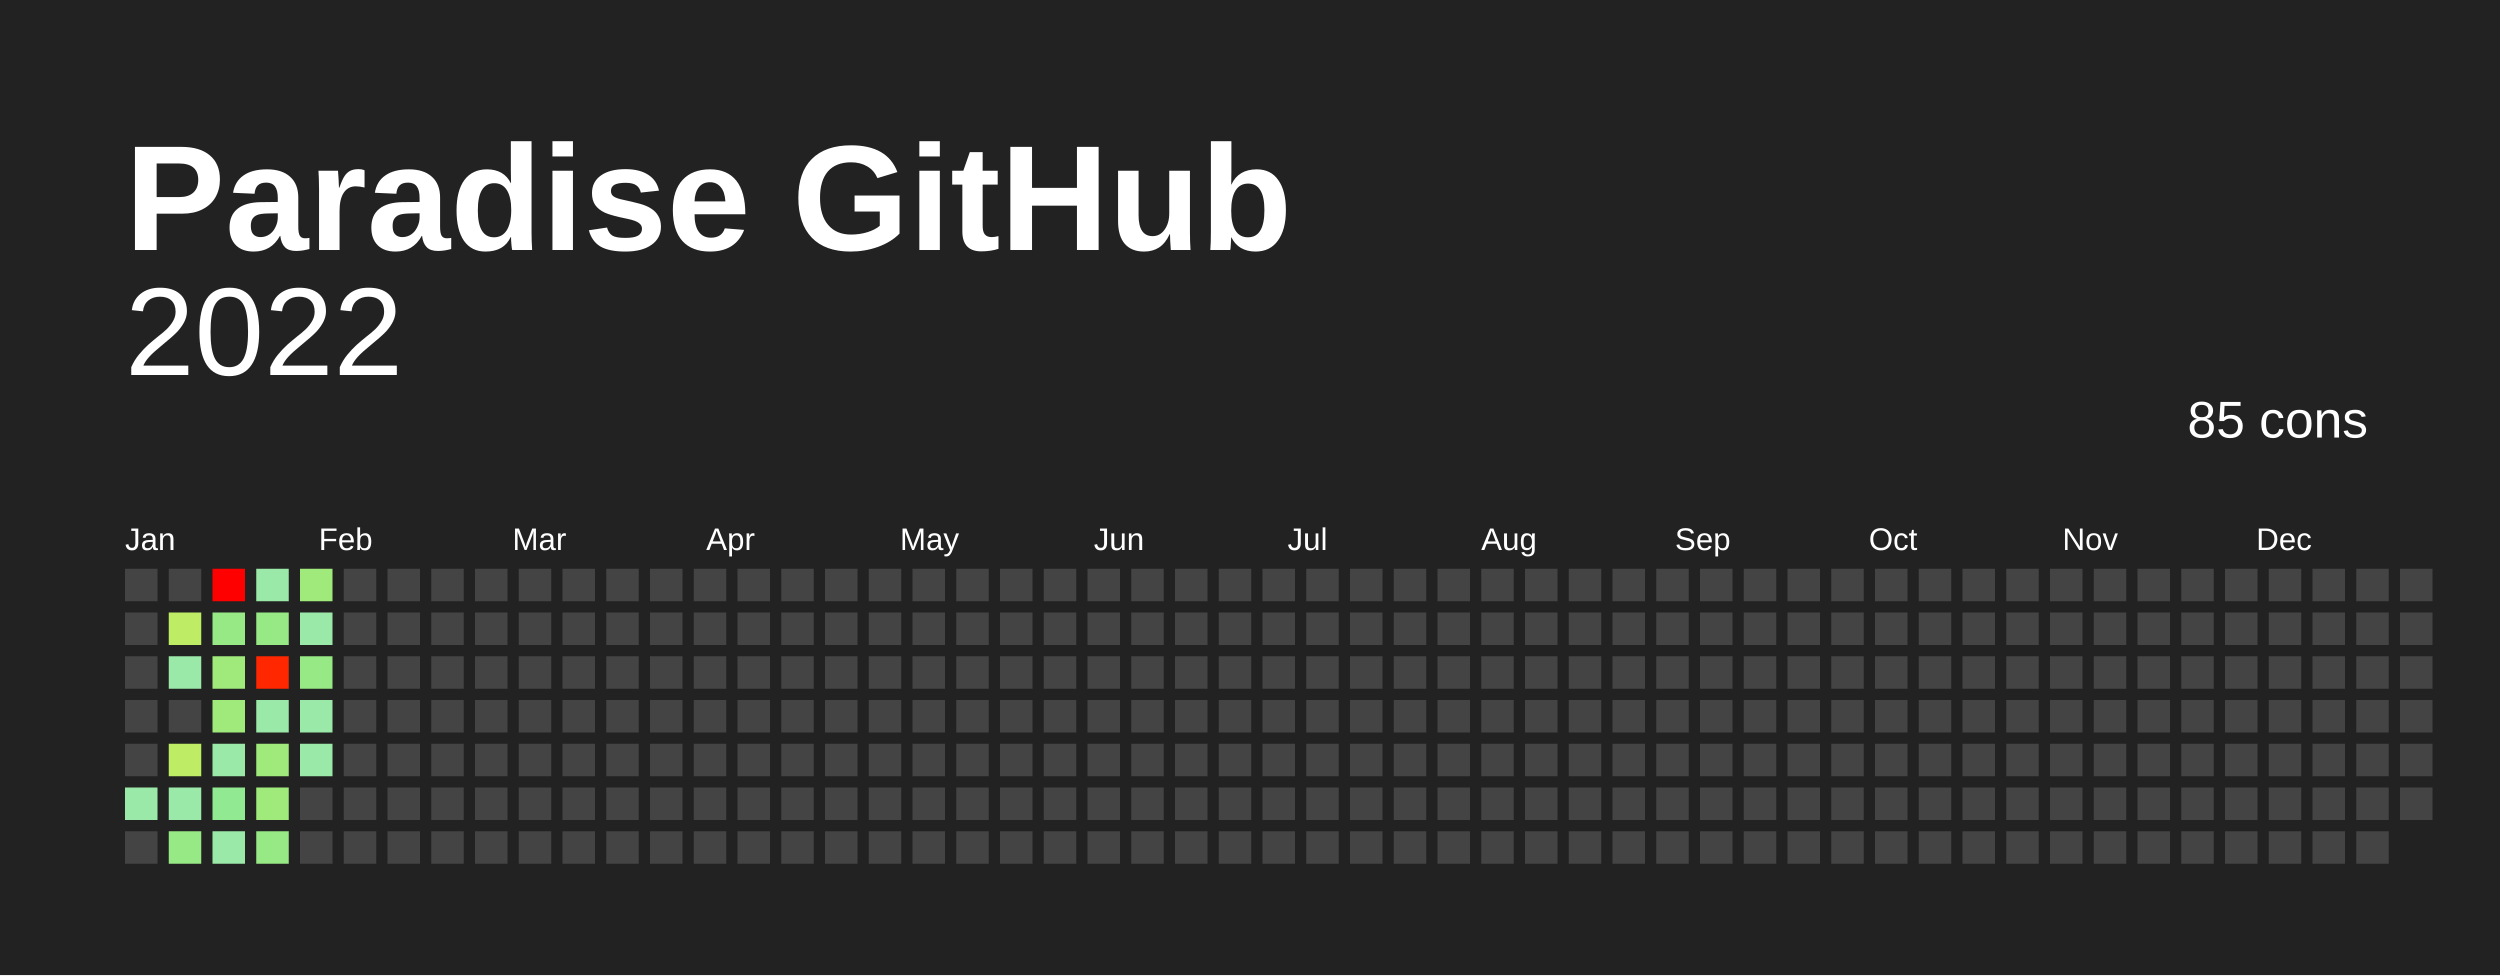
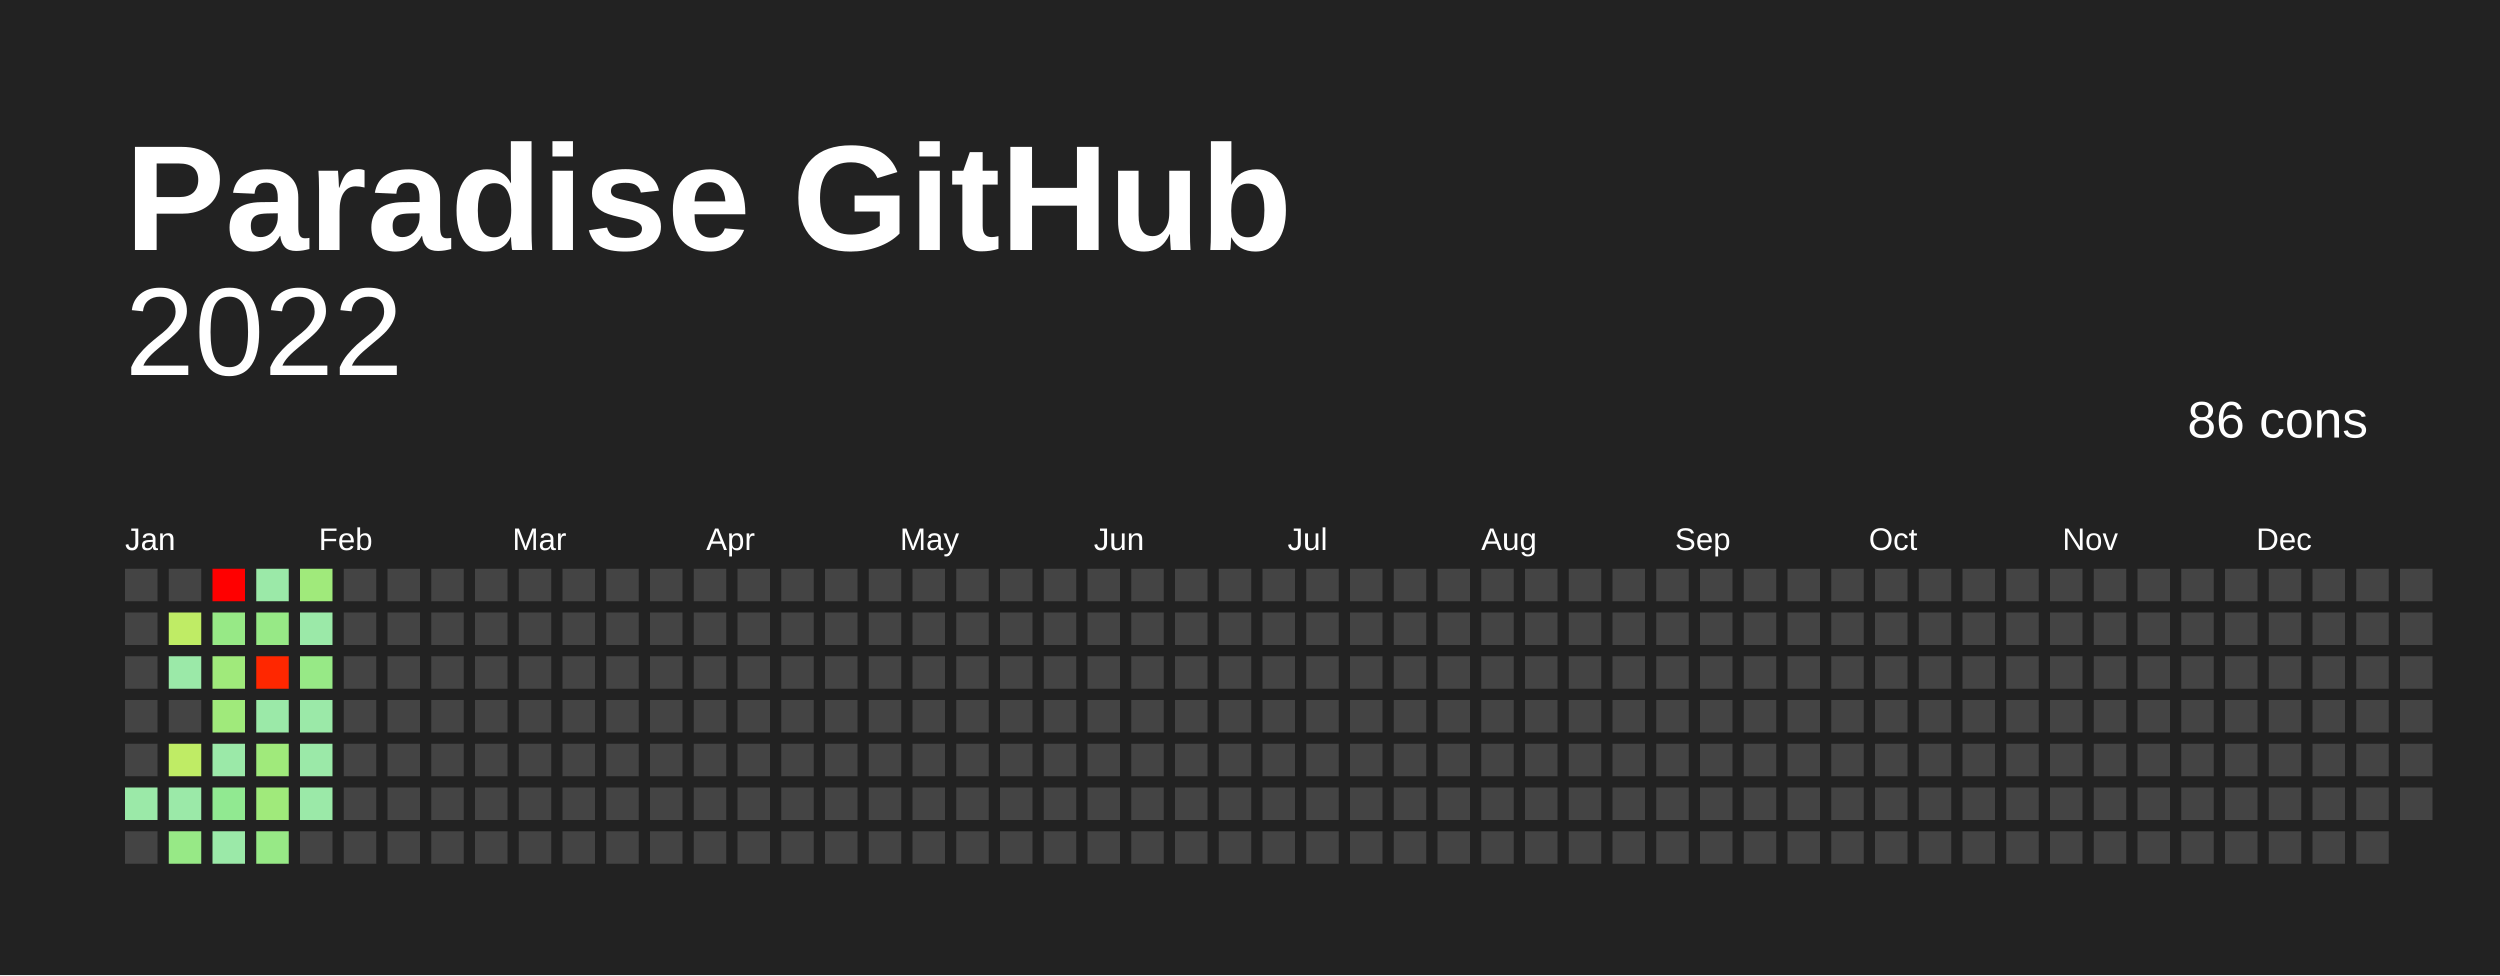
<svg xmlns="http://www.w3.org/2000/svg" baseProfile="full" height="78mm" version="1.1" viewBox="0,0,200,78" width="200mm">
  <defs />
  <rect fill="#222222" height="78" width="200" x="0" y="0" />
  <text fill="#FFFFFF" style="font-size:12px; font-family:Arial; font-weight:bold;" x="10" y="20">Paradise GitHub</text>
  <text alignment-baseline="hanging" fill="#FFFFFF" style="font-size:10.0px; font-family:Arial;" x="10" y="30">2022</text>
-   <text alignment-baseline="hanging" fill="#FFFFFF" style="font-size:4.125px; font-family:Arial;" x="175" y="35">85 cons</text>
+   <text alignment-baseline="hanging" fill="#FFFFFF" style="font-size:4.125px; font-family:Arial;" x="175" y="35">86 cons</text>
  <text fill="#FFFFFF" style="font-size:2.5px; font-family:Arial" x="10.0" y="44">Jan</text>
  <text fill="#FFFFFF" style="font-size:2.5px; font-family:Arial" x="25.5" y="44">Feb</text>
  <text fill="#FFFFFF" style="font-size:2.5px; font-family:Arial" x="41.0" y="44">Mar</text>
  <text fill="#FFFFFF" style="font-size:2.5px; font-family:Arial" x="56.5" y="44">Apr</text>
  <text fill="#FFFFFF" style="font-size:2.5px; font-family:Arial" x="72.0" y="44">May</text>
  <text fill="#FFFFFF" style="font-size:2.5px; font-family:Arial" x="87.5" y="44">Jun</text>
  <text fill="#FFFFFF" style="font-size:2.5px; font-family:Arial" x="103.0" y="44">Jul</text>
  <text fill="#FFFFFF" style="font-size:2.5px; font-family:Arial" x="118.5" y="44">Aug</text>
  <text fill="#FFFFFF" style="font-size:2.5px; font-family:Arial" x="134.0" y="44">Sep</text>
  <text fill="#FFFFFF" style="font-size:2.5px; font-family:Arial" x="149.5" y="44">Oct</text>
  <text fill="#FFFFFF" style="font-size:2.5px; font-family:Arial" x="165.0" y="44">Nov</text>
  <text fill="#FFFFFF" style="font-size:2.5px; font-family:Arial" x="180.5" y="44">Dec</text>
  <rect fill="#444444" height="2.6" width="2.6" x="10.0" y="45.5" />
  <rect fill="#444444" height="2.6" width="2.6" x="10.0" y="49.0" />
  <rect fill="#444444" height="2.6" width="2.6" x="10.0" y="52.5" />
  <rect fill="#444444" height="2.6" width="2.6" x="10.0" y="56.0" />
  <rect fill="#444444" height="2.6" width="2.6" x="10.0" y="59.5" />
  <rect fill="#9be9a8" height="2.6" width="2.6" x="10.0" y="63.0" />
  <rect fill="#444444" height="2.6" width="2.6" x="10.0" y="66.5" />
  <rect fill="#444444" height="2.6" width="2.6" x="13.5" y="45.5" />
  <rect fill="#bfec65" height="2.6" width="2.6" x="13.5" y="49.0" />
  <rect fill="#9be9a8" height="2.6" width="2.6" x="13.5" y="52.5" />
  <rect fill="#444444" height="2.6" width="2.6" x="13.5" y="56.0" />
  <rect fill="#bfec65" height="2.6" width="2.6" x="13.5" y="59.5" />
  <rect fill="#9be9a8" height="2.6" width="2.6" x="13.5" y="63.0" />
  <rect fill="#97e986" height="2.6" width="2.6" x="13.5" y="66.5" />
  <rect fill="red" height="2.6" width="2.6" x="17.0" y="45.5" />
  <rect fill="#97e986" height="2.6" width="2.6" x="17.0" y="49.0" />
  <rect fill="#a0ea7b" height="2.6" width="2.6" x="17.0" y="52.5" />
  <rect fill="#a0ea7b" height="2.6" width="2.6" x="17.0" y="56.0" />
  <rect fill="#9be9a8" height="2.6" width="2.6" x="17.0" y="59.5" />
  <rect fill="#91e991" height="2.6" width="2.6" x="17.0" y="63.0" />
  <rect fill="#9be9a8" height="2.6" width="2.6" x="17.0" y="66.5" />
  <rect fill="#9be9a8" height="2.6" width="2.6" x="20.5" y="45.5" />
  <rect fill="#97e986" height="2.6" width="2.6" x="20.5" y="49.0" />
  <rect fill="#ff2700" height="2.6" width="2.6" x="20.5" y="52.5" />
  <rect fill="#9be9a8" height="2.6" width="2.6" x="20.5" y="56.0" />
  <rect fill="#a0ea7b" height="2.6" width="2.6" x="20.5" y="59.5" />
  <rect fill="#a0ea7b" height="2.6" width="2.6" x="20.5" y="63.0" />
  <rect fill="#97e986" height="2.6" width="2.6" x="20.5" y="66.5" />
  <rect fill="#a0ea7b" height="2.6" width="2.6" x="24.0" y="45.5" />
  <rect fill="#9be9a8" height="2.6" width="2.6" x="24.0" y="49.0" />
  <rect fill="#97e986" height="2.6" width="2.6" x="24.0" y="52.5" />
  <rect fill="#9be9a8" height="2.6" width="2.6" x="24.0" y="56.0" />
  <rect fill="#9be9a8" height="2.6" width="2.6" x="24.0" y="59.5" />
-   <rect fill="#444444" height="2.6" width="2.6" x="24.0" y="63.0" />
+   <rect fill="#9be9a8" height="2.6" width="2.6" x="24.0" y="63.0" />
  <rect fill="#444444" height="2.6" width="2.6" x="24.0" y="66.5" />
  <rect fill="#444444" height="2.6" width="2.6" x="27.5" y="45.5" />
  <rect fill="#444444" height="2.6" width="2.6" x="27.5" y="49.0" />
  <rect fill="#444444" height="2.6" width="2.6" x="27.5" y="52.5" />
  <rect fill="#444444" height="2.6" width="2.6" x="27.5" y="56.0" />
  <rect fill="#444444" height="2.6" width="2.6" x="27.5" y="59.5" />
  <rect fill="#444444" height="2.6" width="2.6" x="27.5" y="63.0" />
  <rect fill="#444444" height="2.6" width="2.6" x="27.5" y="66.5" />
  <rect fill="#444444" height="2.6" width="2.6" x="31.0" y="45.5" />
  <rect fill="#444444" height="2.6" width="2.6" x="31.0" y="49.0" />
  <rect fill="#444444" height="2.6" width="2.6" x="31.0" y="52.5" />
  <rect fill="#444444" height="2.6" width="2.6" x="31.0" y="56.0" />
  <rect fill="#444444" height="2.6" width="2.6" x="31.0" y="59.5" />
  <rect fill="#444444" height="2.6" width="2.6" x="31.0" y="63.0" />
  <rect fill="#444444" height="2.6" width="2.6" x="31.0" y="66.5" />
  <rect fill="#444444" height="2.6" width="2.6" x="34.5" y="45.5" />
  <rect fill="#444444" height="2.6" width="2.6" x="34.5" y="49.0" />
  <rect fill="#444444" height="2.6" width="2.6" x="34.5" y="52.5" />
  <rect fill="#444444" height="2.6" width="2.6" x="34.5" y="56.0" />
  <rect fill="#444444" height="2.6" width="2.6" x="34.5" y="59.5" />
  <rect fill="#444444" height="2.6" width="2.6" x="34.5" y="63.0" />
  <rect fill="#444444" height="2.6" width="2.6" x="34.5" y="66.5" />
  <rect fill="#444444" height="2.6" width="2.6" x="38.0" y="45.5" />
  <rect fill="#444444" height="2.6" width="2.6" x="38.0" y="49.0" />
  <rect fill="#444444" height="2.6" width="2.6" x="38.0" y="52.5" />
  <rect fill="#444444" height="2.6" width="2.6" x="38.0" y="56.0" />
  <rect fill="#444444" height="2.6" width="2.6" x="38.0" y="59.5" />
  <rect fill="#444444" height="2.6" width="2.6" x="38.0" y="63.0" />
  <rect fill="#444444" height="2.6" width="2.6" x="38.0" y="66.5" />
  <rect fill="#444444" height="2.6" width="2.6" x="41.5" y="45.5" />
  <rect fill="#444444" height="2.6" width="2.6" x="41.5" y="49.0" />
  <rect fill="#444444" height="2.6" width="2.6" x="41.5" y="52.5" />
  <rect fill="#444444" height="2.6" width="2.6" x="41.5" y="56.0" />
  <rect fill="#444444" height="2.6" width="2.6" x="41.5" y="59.5" />
  <rect fill="#444444" height="2.6" width="2.6" x="41.5" y="63.0" />
  <rect fill="#444444" height="2.6" width="2.6" x="41.5" y="66.5" />
  <rect fill="#444444" height="2.6" width="2.6" x="45.0" y="45.5" />
  <rect fill="#444444" height="2.6" width="2.6" x="45.0" y="49.0" />
  <rect fill="#444444" height="2.6" width="2.6" x="45.0" y="52.5" />
  <rect fill="#444444" height="2.6" width="2.6" x="45.0" y="56.0" />
  <rect fill="#444444" height="2.6" width="2.6" x="45.0" y="59.5" />
  <rect fill="#444444" height="2.6" width="2.6" x="45.0" y="63.0" />
  <rect fill="#444444" height="2.6" width="2.6" x="45.0" y="66.5" />
  <rect fill="#444444" height="2.6" width="2.6" x="48.5" y="45.5" />
  <rect fill="#444444" height="2.6" width="2.6" x="48.5" y="49.0" />
  <rect fill="#444444" height="2.6" width="2.6" x="48.5" y="52.5" />
  <rect fill="#444444" height="2.6" width="2.6" x="48.5" y="56.0" />
  <rect fill="#444444" height="2.6" width="2.6" x="48.5" y="59.5" />
  <rect fill="#444444" height="2.6" width="2.6" x="48.5" y="63.0" />
  <rect fill="#444444" height="2.6" width="2.6" x="48.5" y="66.5" />
  <rect fill="#444444" height="2.6" width="2.6" x="52.0" y="45.5" />
  <rect fill="#444444" height="2.6" width="2.6" x="52.0" y="49.0" />
  <rect fill="#444444" height="2.6" width="2.6" x="52.0" y="52.5" />
  <rect fill="#444444" height="2.6" width="2.6" x="52.0" y="56.0" />
  <rect fill="#444444" height="2.6" width="2.6" x="52.0" y="59.5" />
  <rect fill="#444444" height="2.6" width="2.6" x="52.0" y="63.0" />
  <rect fill="#444444" height="2.6" width="2.6" x="52.0" y="66.5" />
  <rect fill="#444444" height="2.6" width="2.6" x="55.5" y="45.5" />
  <rect fill="#444444" height="2.6" width="2.6" x="55.5" y="49.0" />
  <rect fill="#444444" height="2.6" width="2.6" x="55.5" y="52.5" />
  <rect fill="#444444" height="2.6" width="2.6" x="55.5" y="56.0" />
  <rect fill="#444444" height="2.6" width="2.6" x="55.5" y="59.5" />
  <rect fill="#444444" height="2.6" width="2.6" x="55.5" y="63.0" />
  <rect fill="#444444" height="2.6" width="2.6" x="55.5" y="66.5" />
  <rect fill="#444444" height="2.6" width="2.6" x="59.0" y="45.5" />
  <rect fill="#444444" height="2.6" width="2.6" x="59.0" y="49.0" />
  <rect fill="#444444" height="2.6" width="2.6" x="59.0" y="52.5" />
  <rect fill="#444444" height="2.6" width="2.6" x="59.0" y="56.0" />
  <rect fill="#444444" height="2.6" width="2.6" x="59.0" y="59.5" />
  <rect fill="#444444" height="2.6" width="2.6" x="59.0" y="63.0" />
  <rect fill="#444444" height="2.6" width="2.6" x="59.0" y="66.5" />
  <rect fill="#444444" height="2.6" width="2.6" x="62.5" y="45.5" />
  <rect fill="#444444" height="2.6" width="2.6" x="62.5" y="49.0" />
  <rect fill="#444444" height="2.6" width="2.6" x="62.5" y="52.5" />
  <rect fill="#444444" height="2.6" width="2.6" x="62.5" y="56.0" />
  <rect fill="#444444" height="2.6" width="2.6" x="62.5" y="59.5" />
  <rect fill="#444444" height="2.6" width="2.6" x="62.5" y="63.0" />
  <rect fill="#444444" height="2.6" width="2.6" x="62.5" y="66.5" />
  <rect fill="#444444" height="2.6" width="2.6" x="66.0" y="45.5" />
  <rect fill="#444444" height="2.6" width="2.6" x="66.0" y="49.0" />
  <rect fill="#444444" height="2.6" width="2.6" x="66.0" y="52.5" />
  <rect fill="#444444" height="2.6" width="2.6" x="66.0" y="56.0" />
  <rect fill="#444444" height="2.6" width="2.6" x="66.0" y="59.5" />
  <rect fill="#444444" height="2.6" width="2.6" x="66.0" y="63.0" />
  <rect fill="#444444" height="2.6" width="2.6" x="66.0" y="66.5" />
  <rect fill="#444444" height="2.6" width="2.6" x="69.5" y="45.5" />
  <rect fill="#444444" height="2.6" width="2.6" x="69.5" y="49.0" />
  <rect fill="#444444" height="2.6" width="2.6" x="69.5" y="52.5" />
  <rect fill="#444444" height="2.6" width="2.6" x="69.5" y="56.0" />
  <rect fill="#444444" height="2.6" width="2.6" x="69.5" y="59.5" />
  <rect fill="#444444" height="2.6" width="2.6" x="69.5" y="63.0" />
  <rect fill="#444444" height="2.6" width="2.6" x="69.5" y="66.5" />
  <rect fill="#444444" height="2.6" width="2.6" x="73.0" y="45.5" />
  <rect fill="#444444" height="2.6" width="2.6" x="73.0" y="49.0" />
  <rect fill="#444444" height="2.6" width="2.6" x="73.0" y="52.5" />
  <rect fill="#444444" height="2.6" width="2.6" x="73.0" y="56.0" />
  <rect fill="#444444" height="2.6" width="2.6" x="73.0" y="59.5" />
  <rect fill="#444444" height="2.6" width="2.6" x="73.0" y="63.0" />
  <rect fill="#444444" height="2.6" width="2.6" x="73.0" y="66.5" />
  <rect fill="#444444" height="2.6" width="2.6" x="76.5" y="45.5" />
  <rect fill="#444444" height="2.6" width="2.6" x="76.5" y="49.0" />
  <rect fill="#444444" height="2.6" width="2.6" x="76.5" y="52.5" />
  <rect fill="#444444" height="2.6" width="2.6" x="76.5" y="56.0" />
  <rect fill="#444444" height="2.6" width="2.6" x="76.5" y="59.5" />
  <rect fill="#444444" height="2.6" width="2.6" x="76.5" y="63.0" />
  <rect fill="#444444" height="2.6" width="2.6" x="76.5" y="66.5" />
  <rect fill="#444444" height="2.6" width="2.6" x="80.0" y="45.5" />
  <rect fill="#444444" height="2.6" width="2.6" x="80.0" y="49.0" />
  <rect fill="#444444" height="2.6" width="2.6" x="80.0" y="52.5" />
  <rect fill="#444444" height="2.6" width="2.6" x="80.0" y="56.0" />
  <rect fill="#444444" height="2.6" width="2.6" x="80.0" y="59.5" />
  <rect fill="#444444" height="2.6" width="2.6" x="80.0" y="63.0" />
  <rect fill="#444444" height="2.6" width="2.6" x="80.0" y="66.5" />
  <rect fill="#444444" height="2.6" width="2.6" x="83.5" y="45.5" />
  <rect fill="#444444" height="2.6" width="2.6" x="83.5" y="49.0" />
  <rect fill="#444444" height="2.6" width="2.6" x="83.5" y="52.5" />
  <rect fill="#444444" height="2.6" width="2.6" x="83.5" y="56.0" />
  <rect fill="#444444" height="2.6" width="2.6" x="83.5" y="59.5" />
  <rect fill="#444444" height="2.6" width="2.6" x="83.5" y="63.0" />
  <rect fill="#444444" height="2.6" width="2.6" x="83.5" y="66.5" />
  <rect fill="#444444" height="2.6" width="2.6" x="87.0" y="45.5" />
  <rect fill="#444444" height="2.6" width="2.6" x="87.0" y="49.0" />
  <rect fill="#444444" height="2.6" width="2.6" x="87.0" y="52.5" />
  <rect fill="#444444" height="2.6" width="2.6" x="87.0" y="56.0" />
  <rect fill="#444444" height="2.6" width="2.6" x="87.0" y="59.5" />
  <rect fill="#444444" height="2.6" width="2.6" x="87.0" y="63.0" />
  <rect fill="#444444" height="2.6" width="2.6" x="87.0" y="66.5" />
  <rect fill="#444444" height="2.6" width="2.6" x="90.5" y="45.5" />
  <rect fill="#444444" height="2.6" width="2.6" x="90.5" y="49.0" />
  <rect fill="#444444" height="2.6" width="2.6" x="90.5" y="52.5" />
  <rect fill="#444444" height="2.6" width="2.6" x="90.5" y="56.0" />
  <rect fill="#444444" height="2.6" width="2.6" x="90.5" y="59.5" />
  <rect fill="#444444" height="2.6" width="2.6" x="90.5" y="63.0" />
  <rect fill="#444444" height="2.6" width="2.6" x="90.5" y="66.5" />
  <rect fill="#444444" height="2.6" width="2.6" x="94.0" y="45.5" />
  <rect fill="#444444" height="2.6" width="2.6" x="94.0" y="49.0" />
  <rect fill="#444444" height="2.6" width="2.6" x="94.0" y="52.5" />
  <rect fill="#444444" height="2.6" width="2.6" x="94.0" y="56.0" />
  <rect fill="#444444" height="2.6" width="2.6" x="94.0" y="59.5" />
  <rect fill="#444444" height="2.6" width="2.6" x="94.0" y="63.0" />
  <rect fill="#444444" height="2.6" width="2.6" x="94.0" y="66.5" />
  <rect fill="#444444" height="2.6" width="2.6" x="97.5" y="45.5" />
  <rect fill="#444444" height="2.6" width="2.6" x="97.5" y="49.0" />
  <rect fill="#444444" height="2.6" width="2.6" x="97.5" y="52.5" />
  <rect fill="#444444" height="2.6" width="2.6" x="97.5" y="56.0" />
  <rect fill="#444444" height="2.6" width="2.6" x="97.5" y="59.5" />
  <rect fill="#444444" height="2.6" width="2.6" x="97.5" y="63.0" />
  <rect fill="#444444" height="2.6" width="2.6" x="97.5" y="66.5" />
  <rect fill="#444444" height="2.6" width="2.6" x="101.0" y="45.5" />
  <rect fill="#444444" height="2.6" width="2.6" x="101.0" y="49.0" />
  <rect fill="#444444" height="2.6" width="2.6" x="101.0" y="52.5" />
  <rect fill="#444444" height="2.6" width="2.6" x="101.0" y="56.0" />
  <rect fill="#444444" height="2.6" width="2.6" x="101.0" y="59.5" />
  <rect fill="#444444" height="2.6" width="2.6" x="101.0" y="63.0" />
  <rect fill="#444444" height="2.6" width="2.6" x="101.0" y="66.5" />
  <rect fill="#444444" height="2.6" width="2.6" x="104.5" y="45.5" />
  <rect fill="#444444" height="2.6" width="2.6" x="104.5" y="49.0" />
  <rect fill="#444444" height="2.6" width="2.6" x="104.5" y="52.5" />
  <rect fill="#444444" height="2.6" width="2.6" x="104.5" y="56.0" />
  <rect fill="#444444" height="2.6" width="2.6" x="104.5" y="59.5" />
  <rect fill="#444444" height="2.6" width="2.6" x="104.5" y="63.0" />
  <rect fill="#444444" height="2.6" width="2.6" x="104.5" y="66.5" />
  <rect fill="#444444" height="2.6" width="2.6" x="108.0" y="45.5" />
  <rect fill="#444444" height="2.6" width="2.6" x="108.0" y="49.0" />
  <rect fill="#444444" height="2.6" width="2.6" x="108.0" y="52.5" />
  <rect fill="#444444" height="2.6" width="2.6" x="108.0" y="56.0" />
  <rect fill="#444444" height="2.6" width="2.6" x="108.0" y="59.5" />
  <rect fill="#444444" height="2.6" width="2.6" x="108.0" y="63.0" />
  <rect fill="#444444" height="2.6" width="2.6" x="108.0" y="66.5" />
  <rect fill="#444444" height="2.6" width="2.6" x="111.5" y="45.5" />
  <rect fill="#444444" height="2.6" width="2.6" x="111.5" y="49.0" />
  <rect fill="#444444" height="2.6" width="2.6" x="111.5" y="52.5" />
  <rect fill="#444444" height="2.6" width="2.6" x="111.5" y="56.0" />
  <rect fill="#444444" height="2.6" width="2.6" x="111.5" y="59.5" />
  <rect fill="#444444" height="2.6" width="2.6" x="111.5" y="63.0" />
  <rect fill="#444444" height="2.6" width="2.6" x="111.5" y="66.5" />
  <rect fill="#444444" height="2.6" width="2.6" x="115.0" y="45.5" />
  <rect fill="#444444" height="2.6" width="2.6" x="115.0" y="49.0" />
  <rect fill="#444444" height="2.6" width="2.6" x="115.0" y="52.5" />
  <rect fill="#444444" height="2.6" width="2.6" x="115.0" y="56.0" />
  <rect fill="#444444" height="2.6" width="2.6" x="115.0" y="59.5" />
  <rect fill="#444444" height="2.6" width="2.6" x="115.0" y="63.0" />
  <rect fill="#444444" height="2.6" width="2.6" x="115.0" y="66.5" />
  <rect fill="#444444" height="2.6" width="2.6" x="118.5" y="45.5" />
  <rect fill="#444444" height="2.6" width="2.6" x="118.5" y="49.0" />
  <rect fill="#444444" height="2.6" width="2.6" x="118.5" y="52.5" />
  <rect fill="#444444" height="2.6" width="2.6" x="118.5" y="56.0" />
  <rect fill="#444444" height="2.6" width="2.6" x="118.5" y="59.5" />
  <rect fill="#444444" height="2.6" width="2.6" x="118.5" y="63.0" />
  <rect fill="#444444" height="2.6" width="2.6" x="118.5" y="66.5" />
  <rect fill="#444444" height="2.6" width="2.6" x="122.0" y="45.5" />
  <rect fill="#444444" height="2.6" width="2.6" x="122.0" y="49.0" />
  <rect fill="#444444" height="2.6" width="2.6" x="122.0" y="52.5" />
  <rect fill="#444444" height="2.6" width="2.6" x="122.0" y="56.0" />
  <rect fill="#444444" height="2.6" width="2.6" x="122.0" y="59.5" />
  <rect fill="#444444" height="2.6" width="2.6" x="122.0" y="63.0" />
  <rect fill="#444444" height="2.6" width="2.6" x="122.0" y="66.5" />
  <rect fill="#444444" height="2.6" width="2.6" x="125.5" y="45.5" />
  <rect fill="#444444" height="2.6" width="2.6" x="125.5" y="49.0" />
  <rect fill="#444444" height="2.6" width="2.6" x="125.5" y="52.5" />
  <rect fill="#444444" height="2.6" width="2.6" x="125.5" y="56.0" />
  <rect fill="#444444" height="2.6" width="2.6" x="125.5" y="59.5" />
  <rect fill="#444444" height="2.6" width="2.6" x="125.5" y="63.0" />
  <rect fill="#444444" height="2.6" width="2.6" x="125.5" y="66.5" />
  <rect fill="#444444" height="2.6" width="2.6" x="129.0" y="45.5" />
  <rect fill="#444444" height="2.6" width="2.6" x="129.0" y="49.0" />
  <rect fill="#444444" height="2.6" width="2.6" x="129.0" y="52.5" />
  <rect fill="#444444" height="2.6" width="2.6" x="129.0" y="56.0" />
  <rect fill="#444444" height="2.6" width="2.6" x="129.0" y="59.5" />
  <rect fill="#444444" height="2.6" width="2.6" x="129.0" y="63.0" />
  <rect fill="#444444" height="2.6" width="2.6" x="129.0" y="66.5" />
  <rect fill="#444444" height="2.6" width="2.6" x="132.5" y="45.5" />
  <rect fill="#444444" height="2.6" width="2.6" x="132.5" y="49.0" />
  <rect fill="#444444" height="2.6" width="2.6" x="132.5" y="52.5" />
  <rect fill="#444444" height="2.6" width="2.6" x="132.5" y="56.0" />
  <rect fill="#444444" height="2.6" width="2.6" x="132.5" y="59.5" />
  <rect fill="#444444" height="2.6" width="2.6" x="132.5" y="63.0" />
  <rect fill="#444444" height="2.6" width="2.6" x="132.5" y="66.5" />
  <rect fill="#444444" height="2.6" width="2.6" x="136.0" y="45.5" />
  <rect fill="#444444" height="2.6" width="2.6" x="136.0" y="49.0" />
  <rect fill="#444444" height="2.6" width="2.6" x="136.0" y="52.5" />
  <rect fill="#444444" height="2.6" width="2.6" x="136.0" y="56.0" />
  <rect fill="#444444" height="2.6" width="2.6" x="136.0" y="59.5" />
  <rect fill="#444444" height="2.6" width="2.6" x="136.0" y="63.0" />
  <rect fill="#444444" height="2.6" width="2.6" x="136.0" y="66.5" />
  <rect fill="#444444" height="2.6" width="2.6" x="139.5" y="45.5" />
  <rect fill="#444444" height="2.6" width="2.6" x="139.5" y="49.0" />
  <rect fill="#444444" height="2.6" width="2.6" x="139.5" y="52.5" />
  <rect fill="#444444" height="2.6" width="2.6" x="139.5" y="56.0" />
  <rect fill="#444444" height="2.6" width="2.6" x="139.5" y="59.5" />
  <rect fill="#444444" height="2.6" width="2.6" x="139.5" y="63.0" />
  <rect fill="#444444" height="2.6" width="2.6" x="139.5" y="66.5" />
  <rect fill="#444444" height="2.6" width="2.6" x="143.0" y="45.5" />
  <rect fill="#444444" height="2.6" width="2.6" x="143.0" y="49.0" />
  <rect fill="#444444" height="2.6" width="2.6" x="143.0" y="52.5" />
  <rect fill="#444444" height="2.6" width="2.6" x="143.0" y="56.0" />
  <rect fill="#444444" height="2.6" width="2.6" x="143.0" y="59.5" />
  <rect fill="#444444" height="2.6" width="2.6" x="143.0" y="63.0" />
  <rect fill="#444444" height="2.6" width="2.6" x="143.0" y="66.5" />
  <rect fill="#444444" height="2.6" width="2.6" x="146.5" y="45.5" />
  <rect fill="#444444" height="2.6" width="2.6" x="146.5" y="49.0" />
  <rect fill="#444444" height="2.6" width="2.6" x="146.5" y="52.5" />
  <rect fill="#444444" height="2.6" width="2.6" x="146.5" y="56.0" />
  <rect fill="#444444" height="2.6" width="2.6" x="146.5" y="59.5" />
  <rect fill="#444444" height="2.6" width="2.6" x="146.5" y="63.0" />
  <rect fill="#444444" height="2.6" width="2.6" x="146.5" y="66.5" />
  <rect fill="#444444" height="2.6" width="2.6" x="150.0" y="45.5" />
  <rect fill="#444444" height="2.6" width="2.6" x="150.0" y="49.0" />
  <rect fill="#444444" height="2.6" width="2.6" x="150.0" y="52.5" />
  <rect fill="#444444" height="2.6" width="2.6" x="150.0" y="56.0" />
  <rect fill="#444444" height="2.6" width="2.6" x="150.0" y="59.5" />
  <rect fill="#444444" height="2.6" width="2.6" x="150.0" y="63.0" />
  <rect fill="#444444" height="2.6" width="2.6" x="150.0" y="66.5" />
  <rect fill="#444444" height="2.6" width="2.6" x="153.5" y="45.5" />
  <rect fill="#444444" height="2.6" width="2.6" x="153.5" y="49.0" />
  <rect fill="#444444" height="2.6" width="2.6" x="153.5" y="52.5" />
  <rect fill="#444444" height="2.6" width="2.6" x="153.5" y="56.0" />
  <rect fill="#444444" height="2.6" width="2.6" x="153.5" y="59.5" />
  <rect fill="#444444" height="2.6" width="2.6" x="153.5" y="63.0" />
  <rect fill="#444444" height="2.6" width="2.6" x="153.5" y="66.5" />
  <rect fill="#444444" height="2.6" width="2.6" x="157.0" y="45.5" />
  <rect fill="#444444" height="2.6" width="2.6" x="157.0" y="49.0" />
  <rect fill="#444444" height="2.6" width="2.6" x="157.0" y="52.5" />
  <rect fill="#444444" height="2.6" width="2.6" x="157.0" y="56.0" />
  <rect fill="#444444" height="2.6" width="2.6" x="157.0" y="59.5" />
  <rect fill="#444444" height="2.6" width="2.6" x="157.0" y="63.0" />
  <rect fill="#444444" height="2.6" width="2.6" x="157.0" y="66.5" />
  <rect fill="#444444" height="2.6" width="2.6" x="160.5" y="45.5" />
  <rect fill="#444444" height="2.6" width="2.6" x="160.5" y="49.0" />
  <rect fill="#444444" height="2.6" width="2.6" x="160.5" y="52.5" />
  <rect fill="#444444" height="2.6" width="2.6" x="160.5" y="56.0" />
  <rect fill="#444444" height="2.6" width="2.6" x="160.5" y="59.5" />
  <rect fill="#444444" height="2.6" width="2.6" x="160.5" y="63.0" />
  <rect fill="#444444" height="2.6" width="2.6" x="160.5" y="66.5" />
  <rect fill="#444444" height="2.6" width="2.6" x="164.0" y="45.5" />
  <rect fill="#444444" height="2.6" width="2.6" x="164.0" y="49.0" />
  <rect fill="#444444" height="2.6" width="2.6" x="164.0" y="52.5" />
  <rect fill="#444444" height="2.6" width="2.6" x="164.0" y="56.0" />
  <rect fill="#444444" height="2.6" width="2.6" x="164.0" y="59.5" />
  <rect fill="#444444" height="2.6" width="2.6" x="164.0" y="63.0" />
  <rect fill="#444444" height="2.6" width="2.6" x="164.0" y="66.5" />
  <rect fill="#444444" height="2.6" width="2.6" x="167.5" y="45.5" />
  <rect fill="#444444" height="2.6" width="2.6" x="167.5" y="49.0" />
  <rect fill="#444444" height="2.6" width="2.6" x="167.5" y="52.5" />
  <rect fill="#444444" height="2.6" width="2.6" x="167.5" y="56.0" />
  <rect fill="#444444" height="2.6" width="2.6" x="167.5" y="59.5" />
  <rect fill="#444444" height="2.6" width="2.6" x="167.5" y="63.0" />
  <rect fill="#444444" height="2.6" width="2.6" x="167.5" y="66.5" />
  <rect fill="#444444" height="2.6" width="2.6" x="171.0" y="45.5" />
  <rect fill="#444444" height="2.6" width="2.6" x="171.0" y="49.0" />
  <rect fill="#444444" height="2.6" width="2.6" x="171.0" y="52.5" />
  <rect fill="#444444" height="2.6" width="2.6" x="171.0" y="56.0" />
  <rect fill="#444444" height="2.6" width="2.6" x="171.0" y="59.5" />
  <rect fill="#444444" height="2.6" width="2.6" x="171.0" y="63.0" />
  <rect fill="#444444" height="2.6" width="2.6" x="171.0" y="66.5" />
  <rect fill="#444444" height="2.6" width="2.6" x="174.5" y="45.5" />
  <rect fill="#444444" height="2.6" width="2.6" x="174.5" y="49.0" />
  <rect fill="#444444" height="2.6" width="2.6" x="174.5" y="52.5" />
  <rect fill="#444444" height="2.6" width="2.6" x="174.5" y="56.0" />
  <rect fill="#444444" height="2.6" width="2.6" x="174.5" y="59.5" />
  <rect fill="#444444" height="2.6" width="2.6" x="174.5" y="63.0" />
  <rect fill="#444444" height="2.6" width="2.6" x="174.5" y="66.5" />
  <rect fill="#444444" height="2.6" width="2.6" x="178.0" y="45.5" />
  <rect fill="#444444" height="2.6" width="2.6" x="178.0" y="49.0" />
  <rect fill="#444444" height="2.6" width="2.6" x="178.0" y="52.5" />
  <rect fill="#444444" height="2.6" width="2.6" x="178.0" y="56.0" />
  <rect fill="#444444" height="2.6" width="2.6" x="178.0" y="59.5" />
  <rect fill="#444444" height="2.6" width="2.6" x="178.0" y="63.0" />
  <rect fill="#444444" height="2.6" width="2.6" x="178.0" y="66.5" />
  <rect fill="#444444" height="2.6" width="2.6" x="181.5" y="45.5" />
  <rect fill="#444444" height="2.6" width="2.6" x="181.5" y="49.0" />
  <rect fill="#444444" height="2.6" width="2.6" x="181.5" y="52.5" />
  <rect fill="#444444" height="2.6" width="2.6" x="181.5" y="56.0" />
  <rect fill="#444444" height="2.6" width="2.6" x="181.5" y="59.5" />
  <rect fill="#444444" height="2.6" width="2.6" x="181.5" y="63.0" />
  <rect fill="#444444" height="2.6" width="2.6" x="181.5" y="66.5" />
  <rect fill="#444444" height="2.6" width="2.6" x="185.0" y="45.5" />
  <rect fill="#444444" height="2.6" width="2.6" x="185.0" y="49.0" />
  <rect fill="#444444" height="2.6" width="2.6" x="185.0" y="52.5" />
  <rect fill="#444444" height="2.6" width="2.6" x="185.0" y="56.0" />
  <rect fill="#444444" height="2.6" width="2.6" x="185.0" y="59.5" />
  <rect fill="#444444" height="2.6" width="2.6" x="185.0" y="63.0" />
  <rect fill="#444444" height="2.6" width="2.6" x="185.0" y="66.5" />
  <rect fill="#444444" height="2.6" width="2.6" x="188.5" y="45.5" />
  <rect fill="#444444" height="2.6" width="2.6" x="188.5" y="49.0" />
  <rect fill="#444444" height="2.6" width="2.6" x="188.5" y="52.5" />
  <rect fill="#444444" height="2.6" width="2.6" x="188.5" y="56.0" />
  <rect fill="#444444" height="2.6" width="2.6" x="188.5" y="59.5" />
  <rect fill="#444444" height="2.6" width="2.6" x="188.5" y="63.0" />
  <rect fill="#444444" height="2.6" width="2.6" x="188.5" y="66.5" />
  <rect fill="#444444" height="2.6" width="2.6" x="192.0" y="45.5" />
  <rect fill="#444444" height="2.6" width="2.6" x="192.0" y="49.0" />
  <rect fill="#444444" height="2.6" width="2.6" x="192.0" y="52.5" />
  <rect fill="#444444" height="2.6" width="2.6" x="192.0" y="56.0" />
  <rect fill="#444444" height="2.6" width="2.6" x="192.0" y="59.5" />
  <rect fill="#444444" height="2.6" width="2.6" x="192.0" y="63.0" />
</svg>
